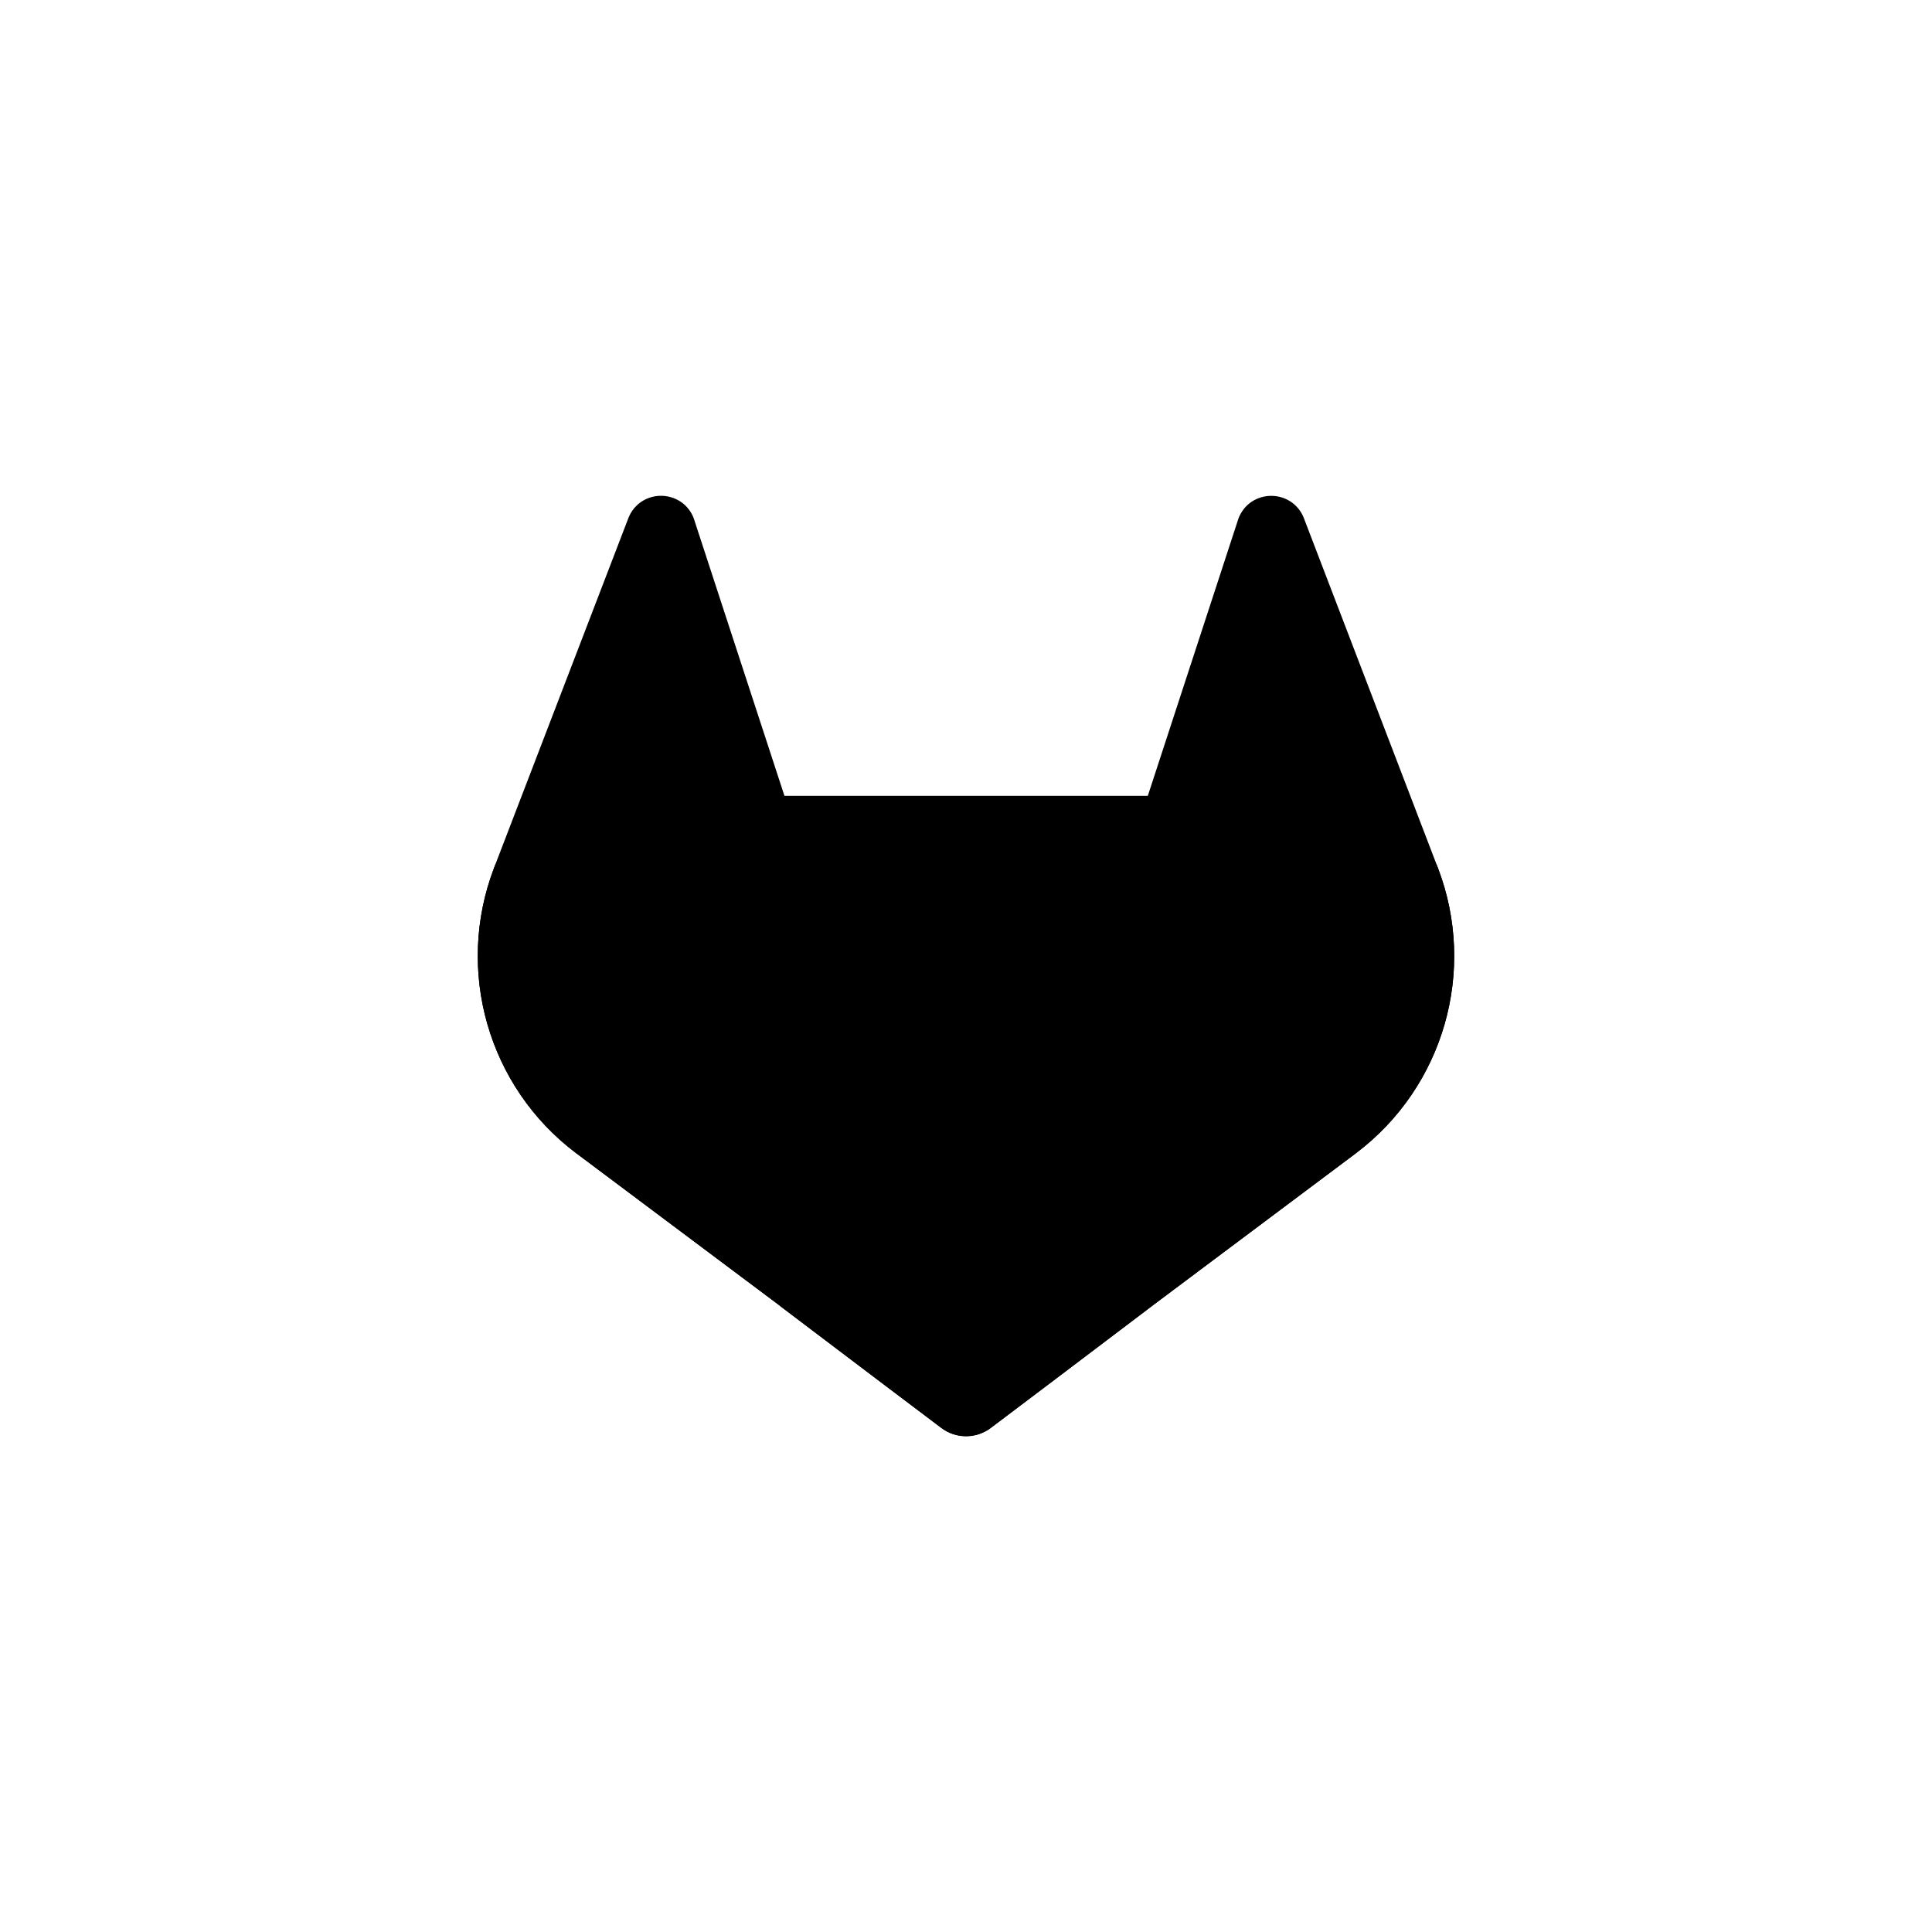
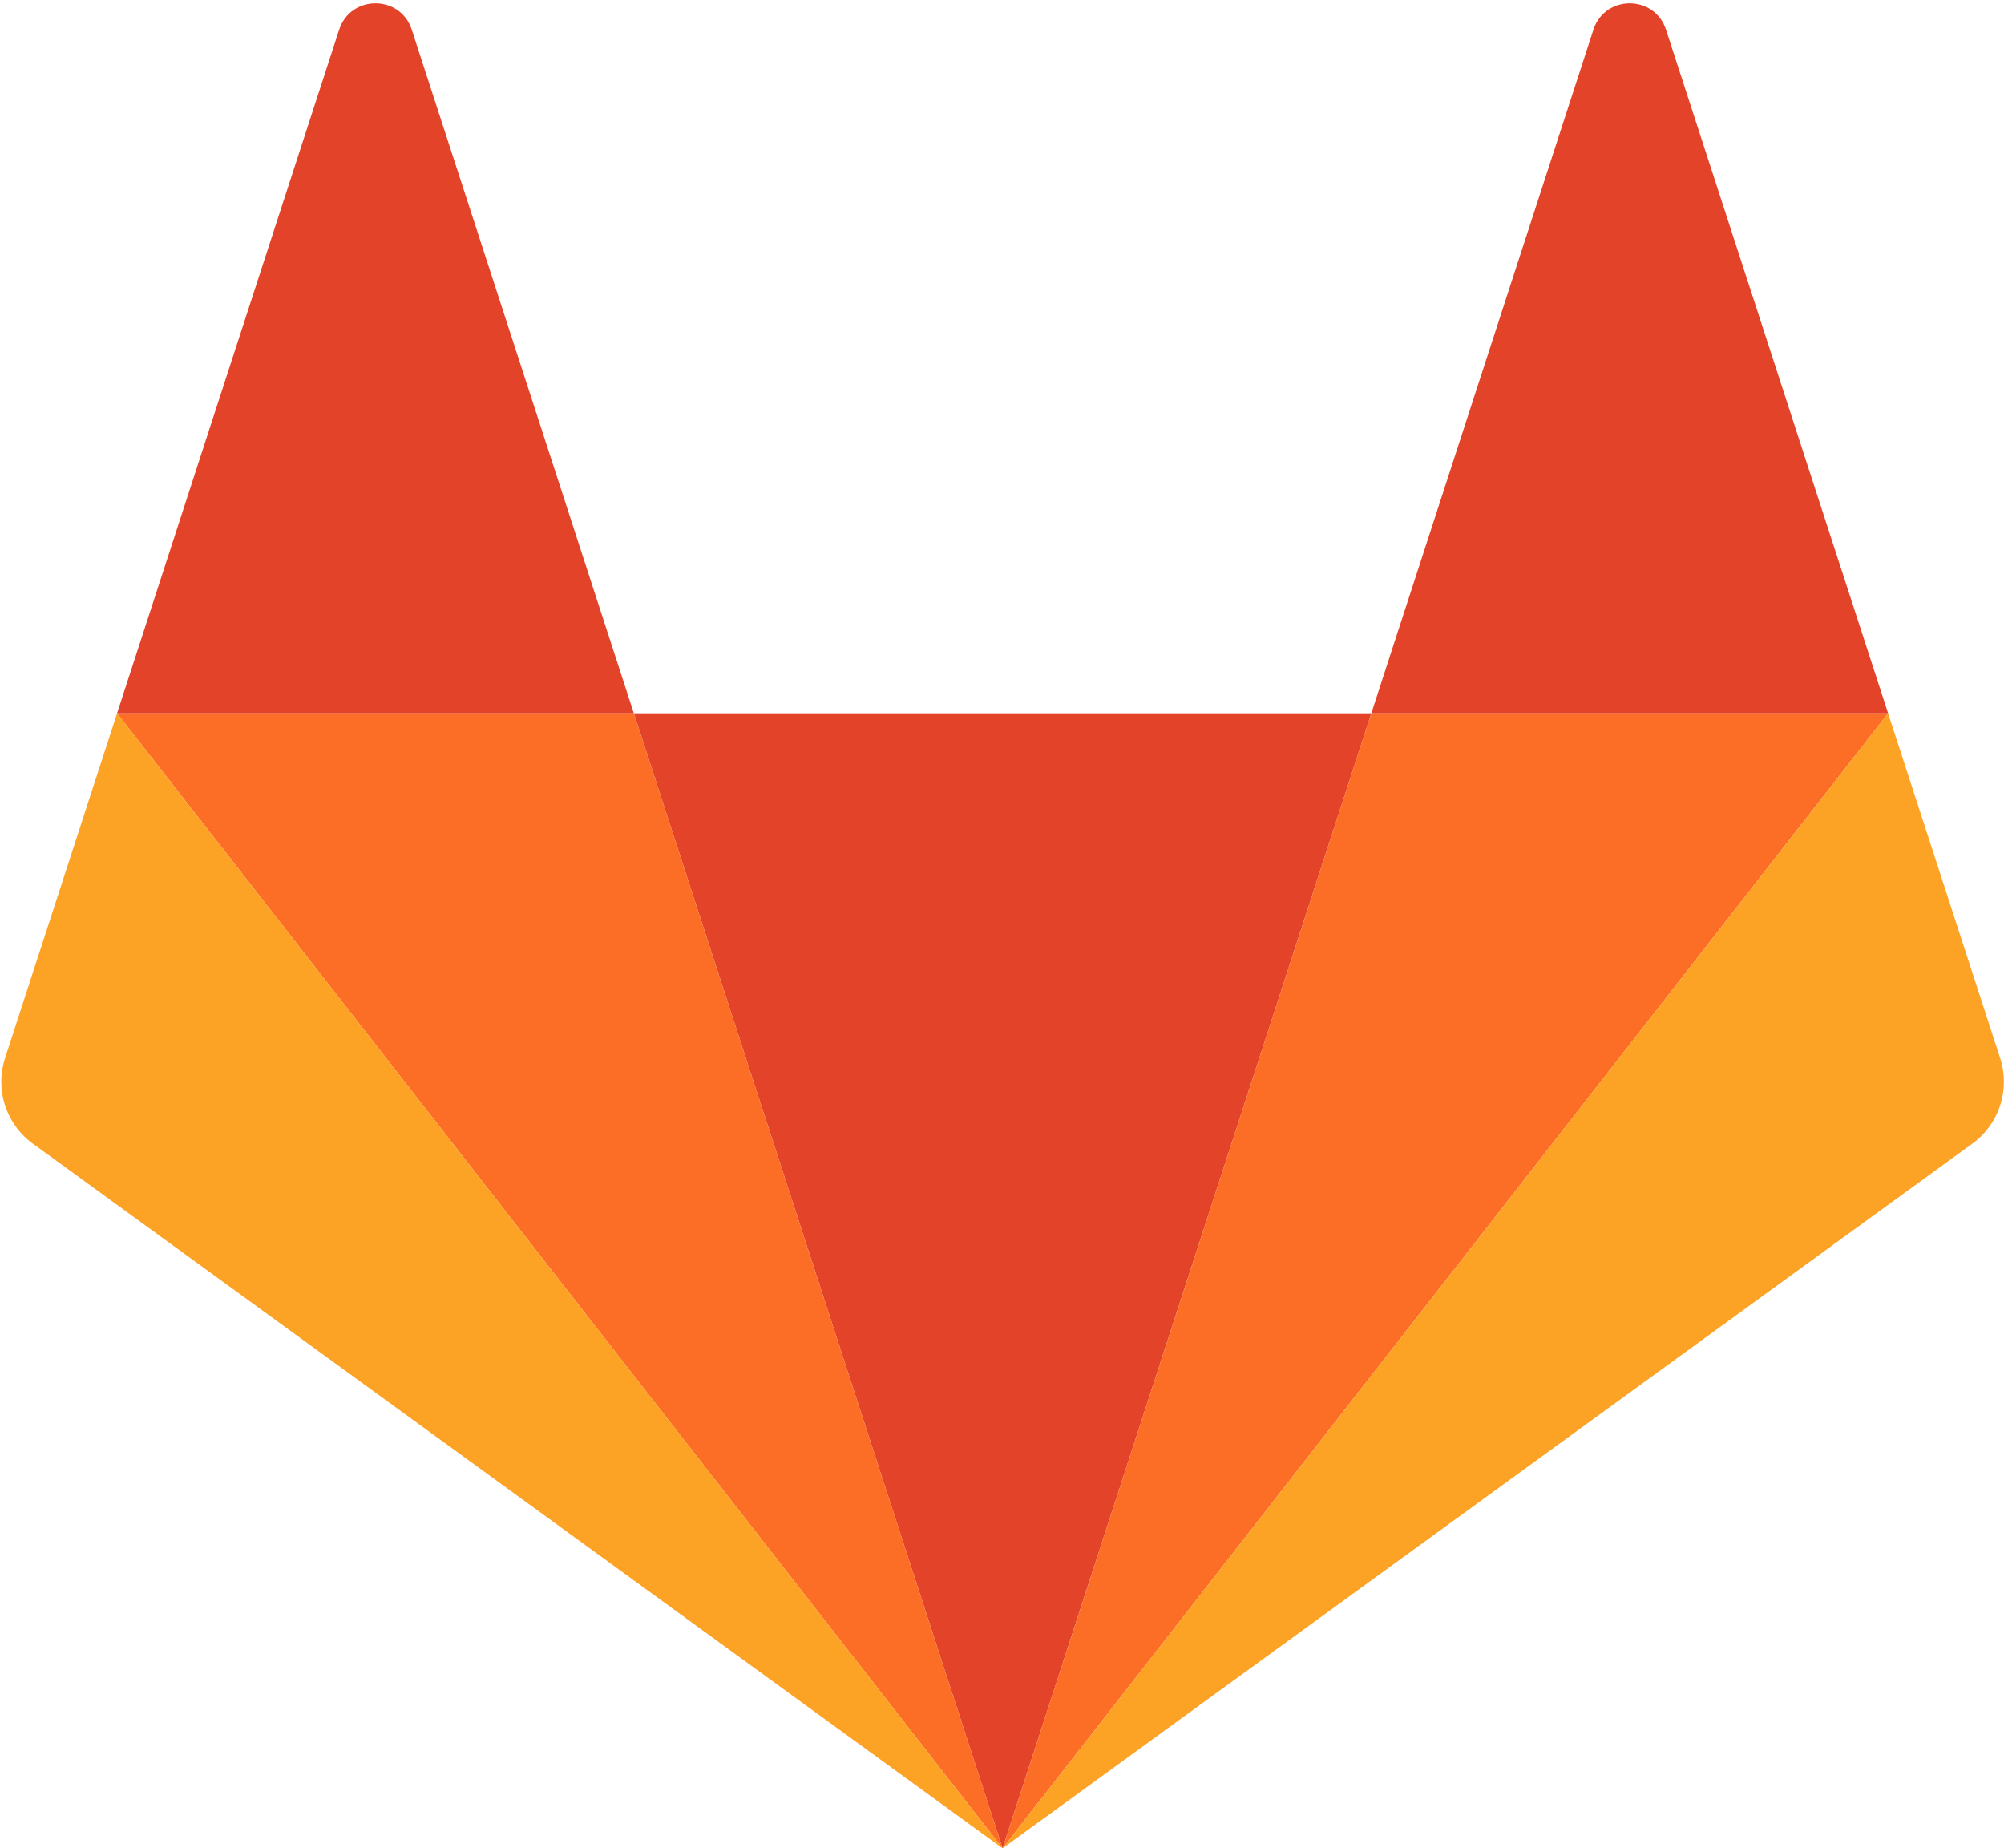
- <svg xmlns="http://www.w3.org/2000/svg" role="img" viewBox="0 0 380 380">
-   <path class="cls-1" d="M282.83,170.73l-.27-.69-26.14-68.22a6.81,6.81,0,0,0-2.69-3.24,7,7,0,0,0-8,.43,7,7,0,0,0-2.32,3.52l-17.65,54H154.29l-17.65-54A6.86,6.86,0,0,0,134.32,99a7,7,0,0,0-8-.43,6.87,6.87,0,0,0-2.69,3.24L97.44,170l-.26.69a48.54,48.54,0,0,0,16.1,56.1l.09.07.24.17,39.82,29.82,19.7,14.91,12,9.06a8.07,8.07,0,0,0,9.76,0l12-9.06,19.7-14.91,40.06-30,.1-.08A48.56,48.56,0,0,0,282.83,170.73Z" />
-   <path class="cls-2" d="M282.83,170.73l-.27-.69a88.3,88.3,0,0,0-35.15,15.8L190,229.25c19.55,14.79,36.57,27.64,36.57,27.64l40.06-30,.1-.08A48.56,48.56,0,0,0,282.83,170.73Z" />
-   <path class="cls-3" d="M153.43,256.89l19.7,14.91,12,9.06a8.07,8.07,0,0,0,9.76,0l12-9.06,19.7-14.91S209.55,244,190,229.25C170.45,244,153.43,256.89,153.43,256.89Z" />
-   <path class="cls-2" d="M132.58,185.84A88.19,88.19,0,0,0,97.44,170l-.26.69a48.54,48.54,0,0,0,16.1,56.1l.09.07.24.17,39.82,29.82s17-12.85,36.57-27.64Z" />
+ <svg xmlns="http://www.w3.org/2000/svg" width="2500" height="2305" viewBox="0 0 256 236" preserveAspectRatio="xMinYMin meet">
+   <path d="M128.075 236.075l47.104-144.97H80.97l47.104 144.97z" fill="#E24329" />
+   <path d="M128.075 236.074L80.97 91.104H14.956l113.119 144.97z" fill="#FC6D26" />
+   <path d="M14.956 91.104L.642 135.16a9.752 9.752 0 0 0 3.542 10.903l123.891 90.012-113.12-144.97z" fill="#FCA326" />
+   <path d="M14.956 91.105H80.97L52.601 3.79c-1.46-4.493-7.816-4.492-9.275 0l-28.37 87.315z" fill="#E24329" />
+   <path d="M128.075 236.074l47.104-144.97h66.015l-113.12 144.97z" fill="#FC6D26" />
+   <path d="M241.194 91.104l14.314 44.056a9.752 9.752 0 0 1-3.543 10.903l-123.89 90.012 113.119-144.97z" fill="#FCA326" />
+   <path d="M241.194 91.105h-66.015l28.37-87.315c1.46-4.493 7.816-4.492 9.275 0l28.37 87.315z" fill="#E24329" />
</svg>
